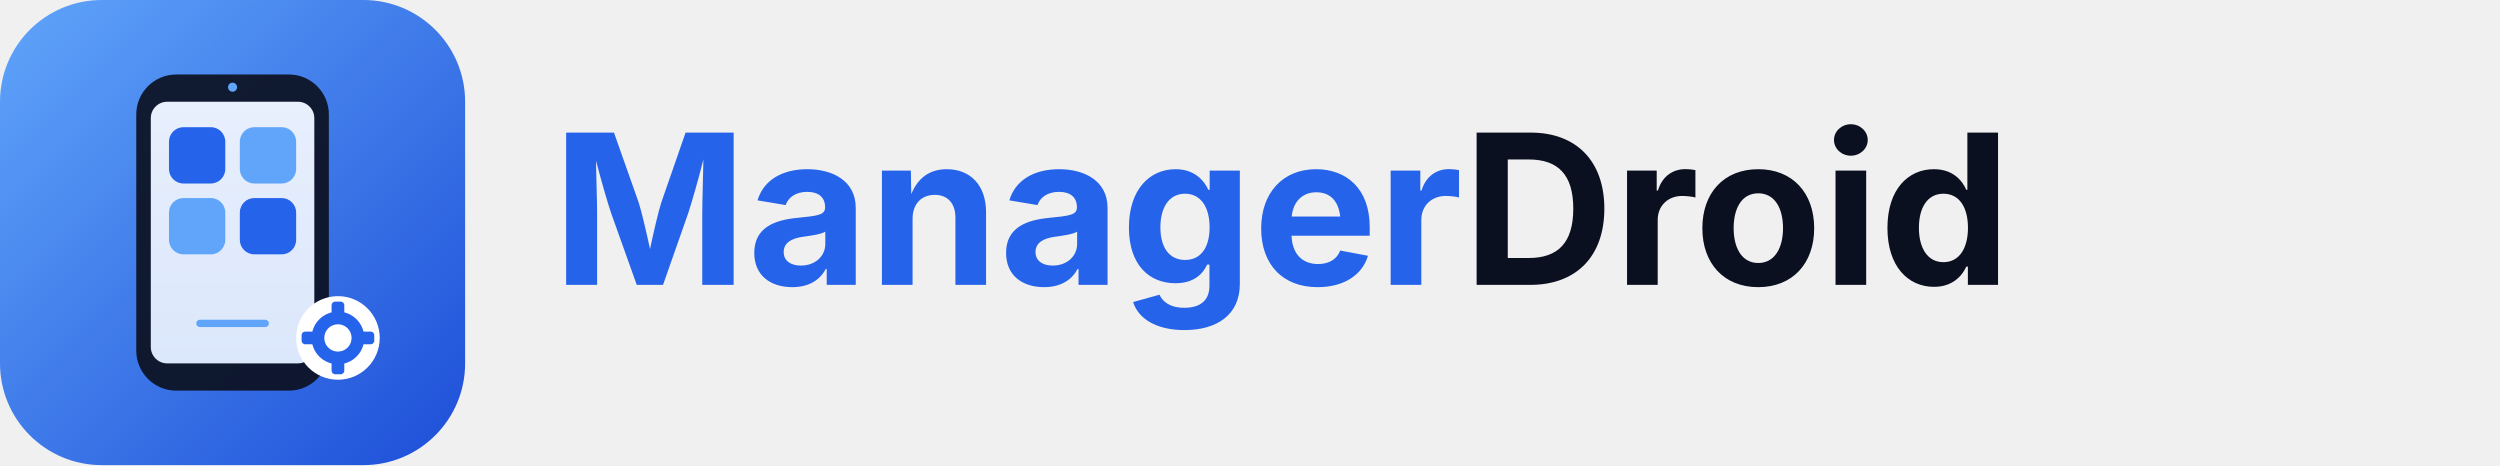
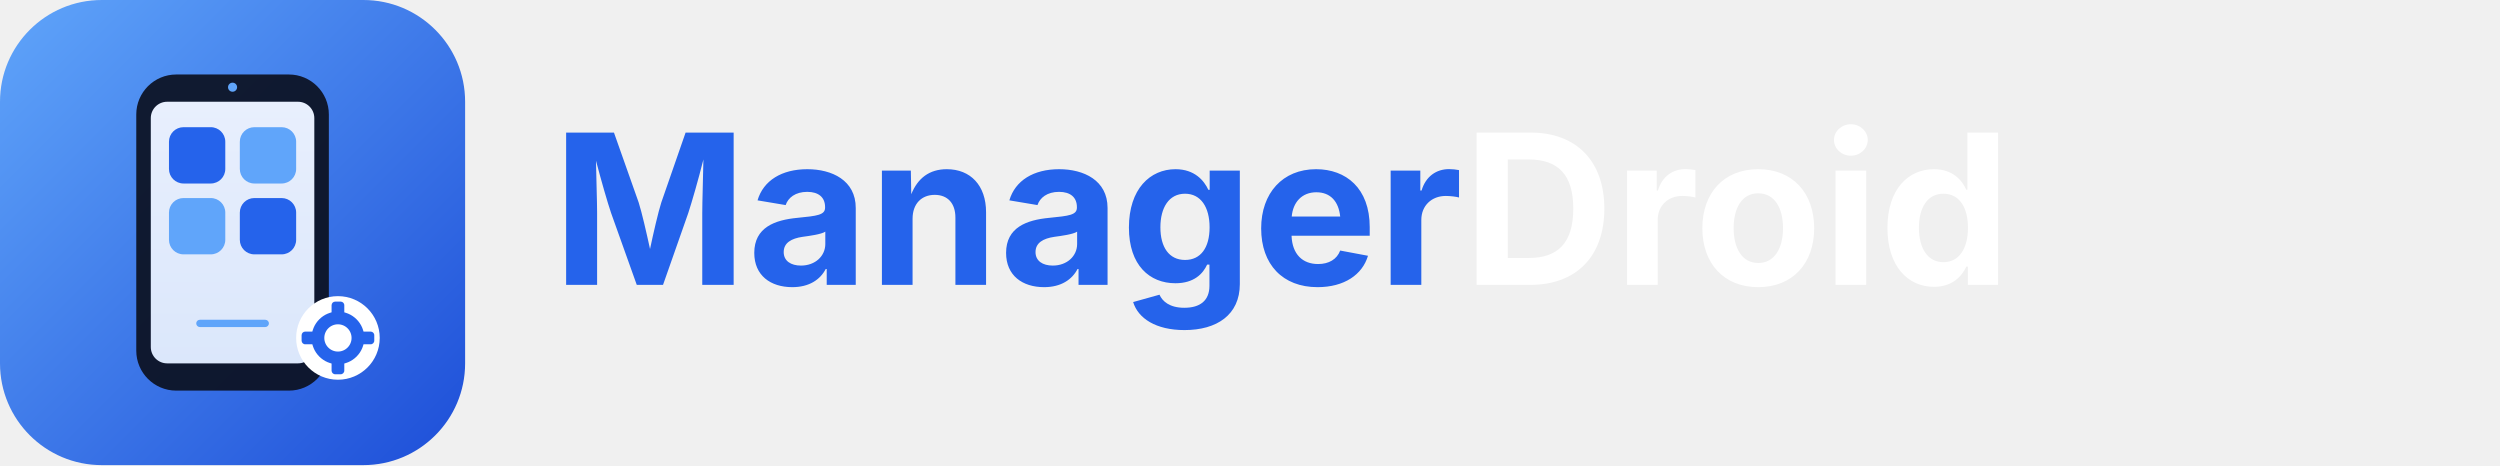
<svg xmlns="http://www.w3.org/2000/svg" width="860" height="160" viewBox="0 0 860 160">
  <defs>
    <linearGradient id="bg" x1="0" y1="0" x2="1" y2="1">
      <stop offset="0" stop-color="#60A5FA" />
      <stop offset="1" stop-color="#1D4ED8" />
    </linearGradient>
    <linearGradient id="screen" x1="0" y1="0" x2="0" y2="1">
      <stop offset="0" stop-color="#E8EFFD" />
      <stop offset="1" stop-color="#DBE7FB" />
    </linearGradient>
  </defs>
  <g transform="scale(0.3125)">
    <rect x="0" y="0" width="512" height="512" rx="112" fill="url(#bg)" />
    <rect x="150" y="82" width="212" height="348" rx="44" fill="#0B1020" opacity="0.92" />
    <rect x="166" y="112" width="180" height="288" rx="18" fill="url(#screen)" />
    <circle cx="256" cy="96" r="5" fill="#60A5FA" />
    <rect x="186" y="140" width="62" height="62" rx="16" fill="#2563EB" />
    <rect x="264" y="140" width="62" height="62" rx="16" fill="#60A5FA" />
    <rect x="186" y="218" width="62" height="62" rx="16" fill="#60A5FA" />
    <rect x="264" y="218" width="62" height="62" rx="16" fill="#2563EB" />
    <rect x="216" y="352" width="80" height="8" rx="4" fill="#60A5FA" />
    <g transform="translate(372 372)">
      <circle r="46" fill="#FFFFFF" />
      <circle r="22" fill="none" stroke="#2563EB" stroke-width="14" />
      <g fill="#2563EB">
        <rect x="-7" y="-40" width="14" height="22" rx="4" />
        <rect x="-7" y="18" width="14" height="22" rx="4" />
        <rect x="-40" y="-7" width="22" height="14" rx="4" />
        <rect x="18" y="-7" width="22" height="14" rx="4" />
      </g>
    </g>
  </g>
-   <text x="190" y="98" font-family="Segoe UI, Inter, Helvetica, Arial, sans-serif" font-size="72" font-weight="700" fill="#2563EB">Manager<tspan fill="#0B1020">Droid</tspan>
+   <text x="190" y="98" font-family="Segoe UI, Inter, Helvetica, Arial, sans-serif" font-size="72" font-weight="700" fill="#2563EB">Manager<tspan fill="#ffffff">Droid</tspan>
  </text>
</svg>
